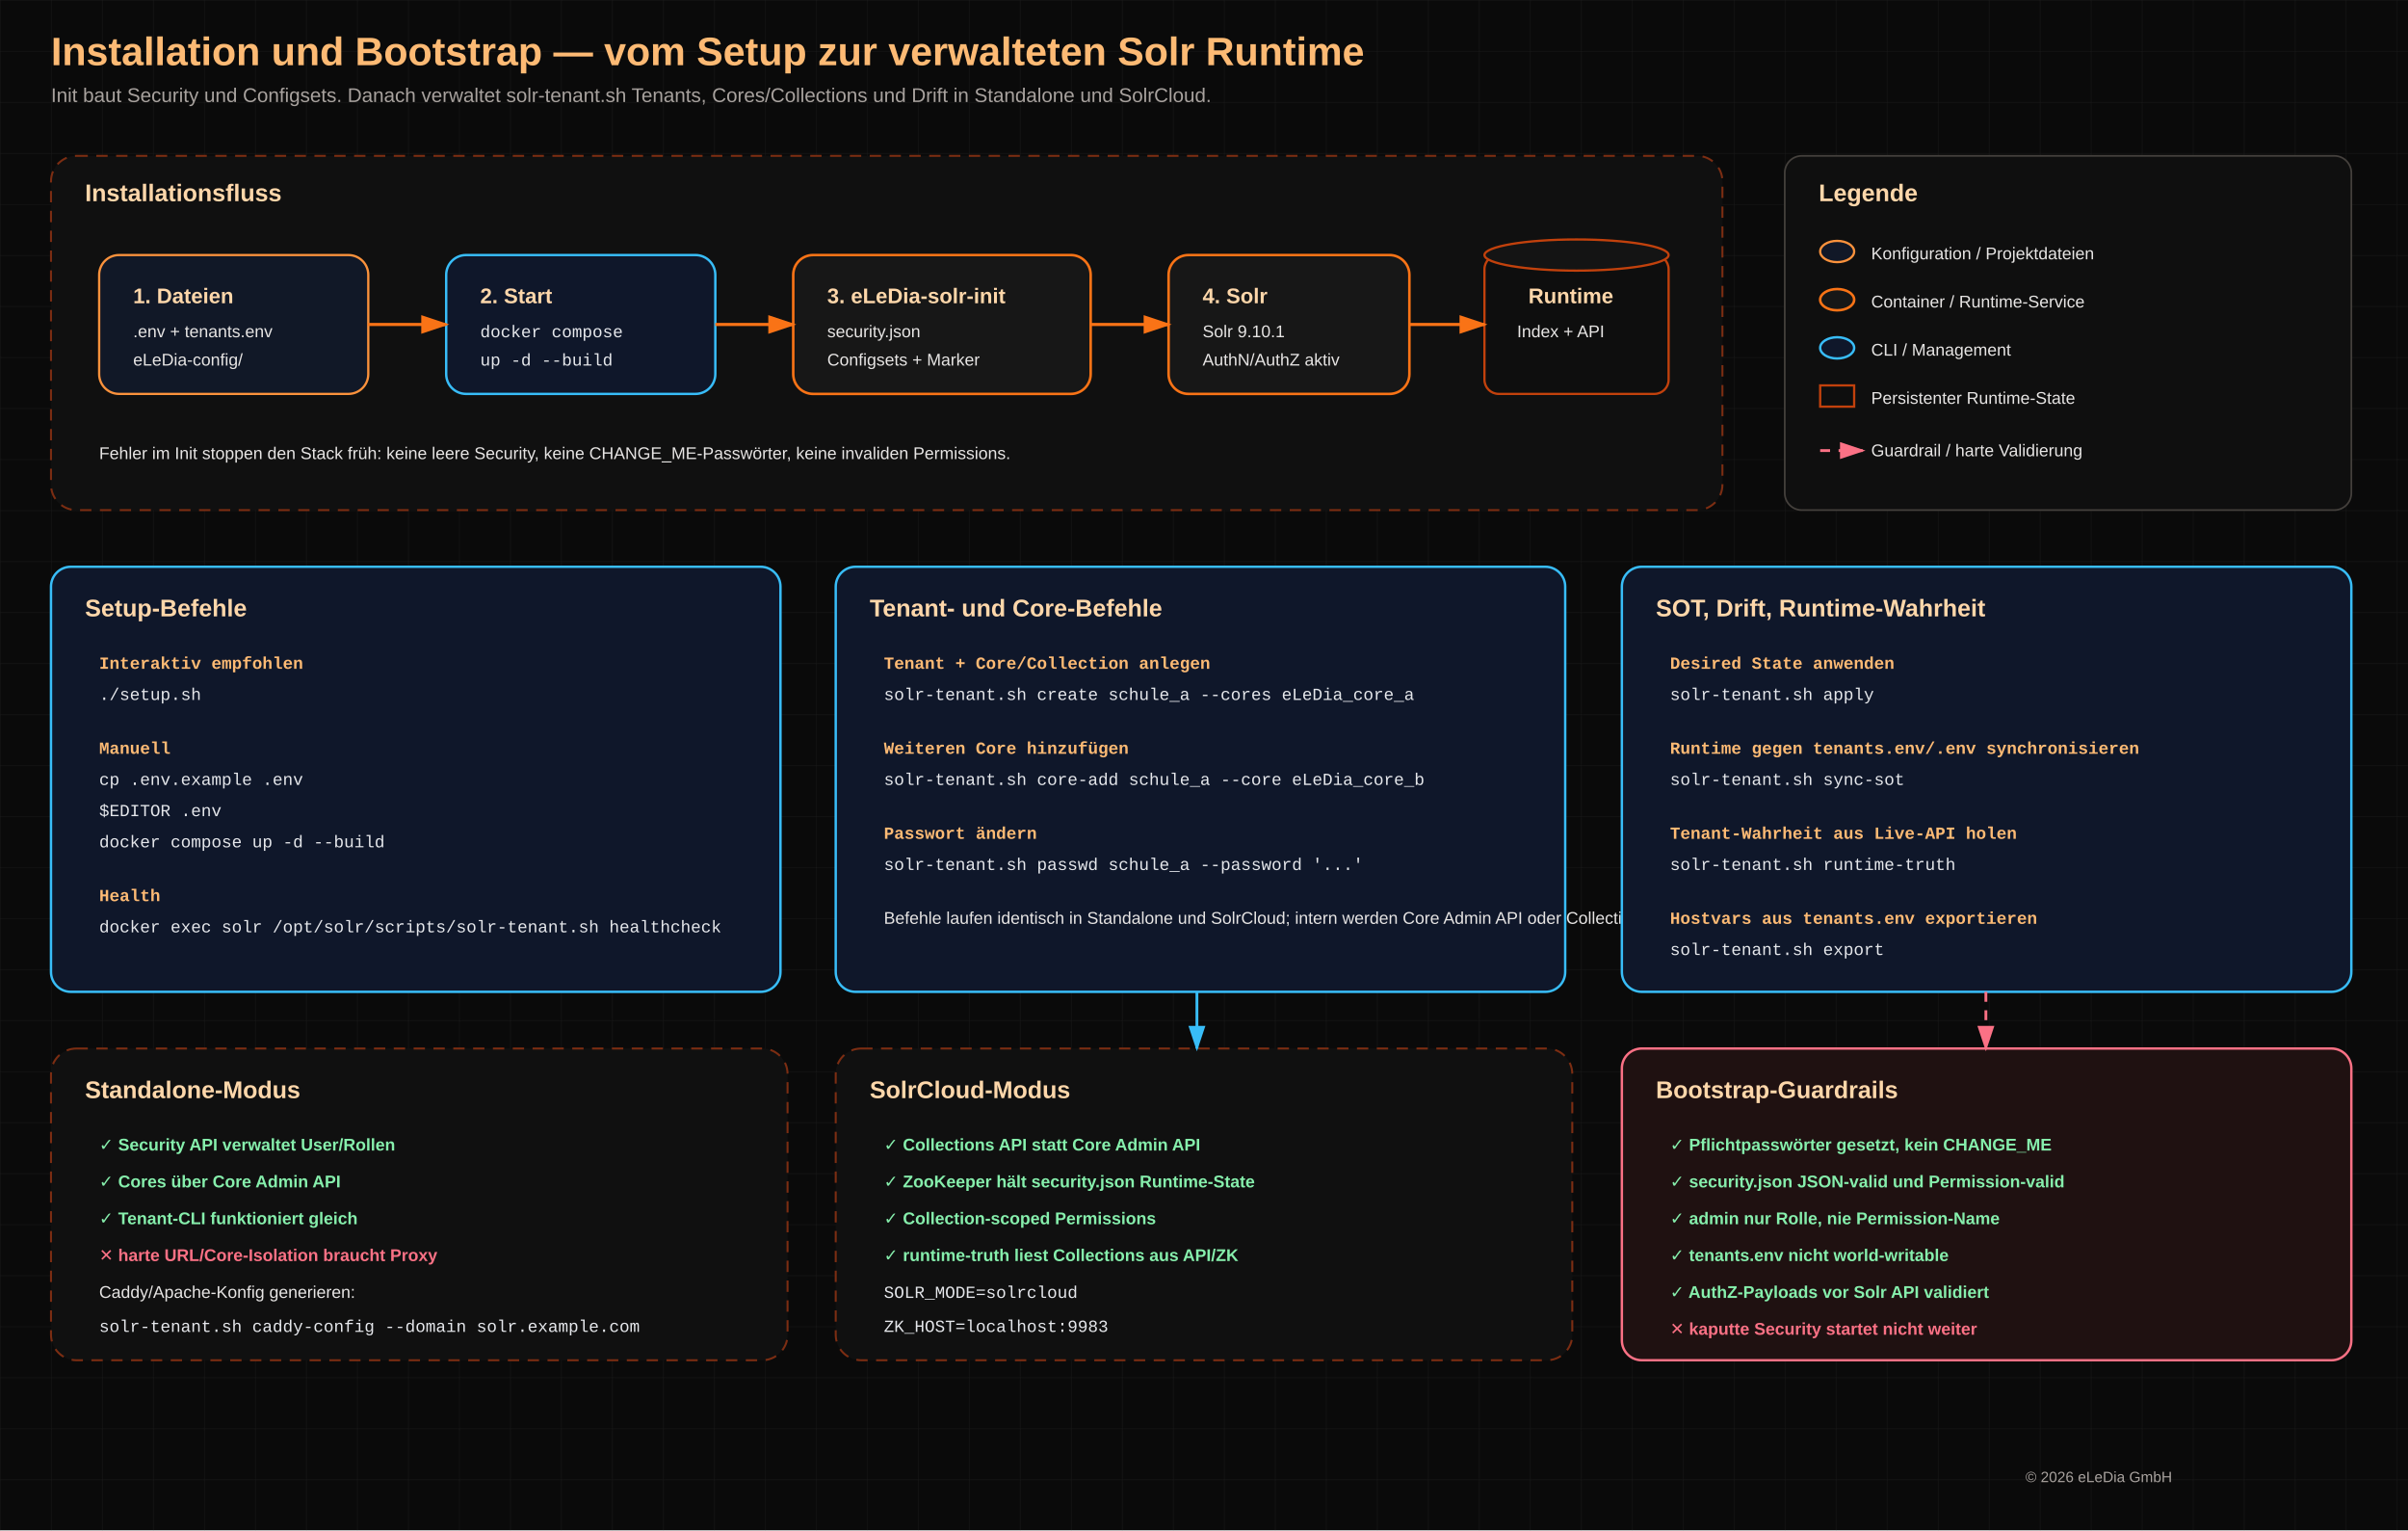
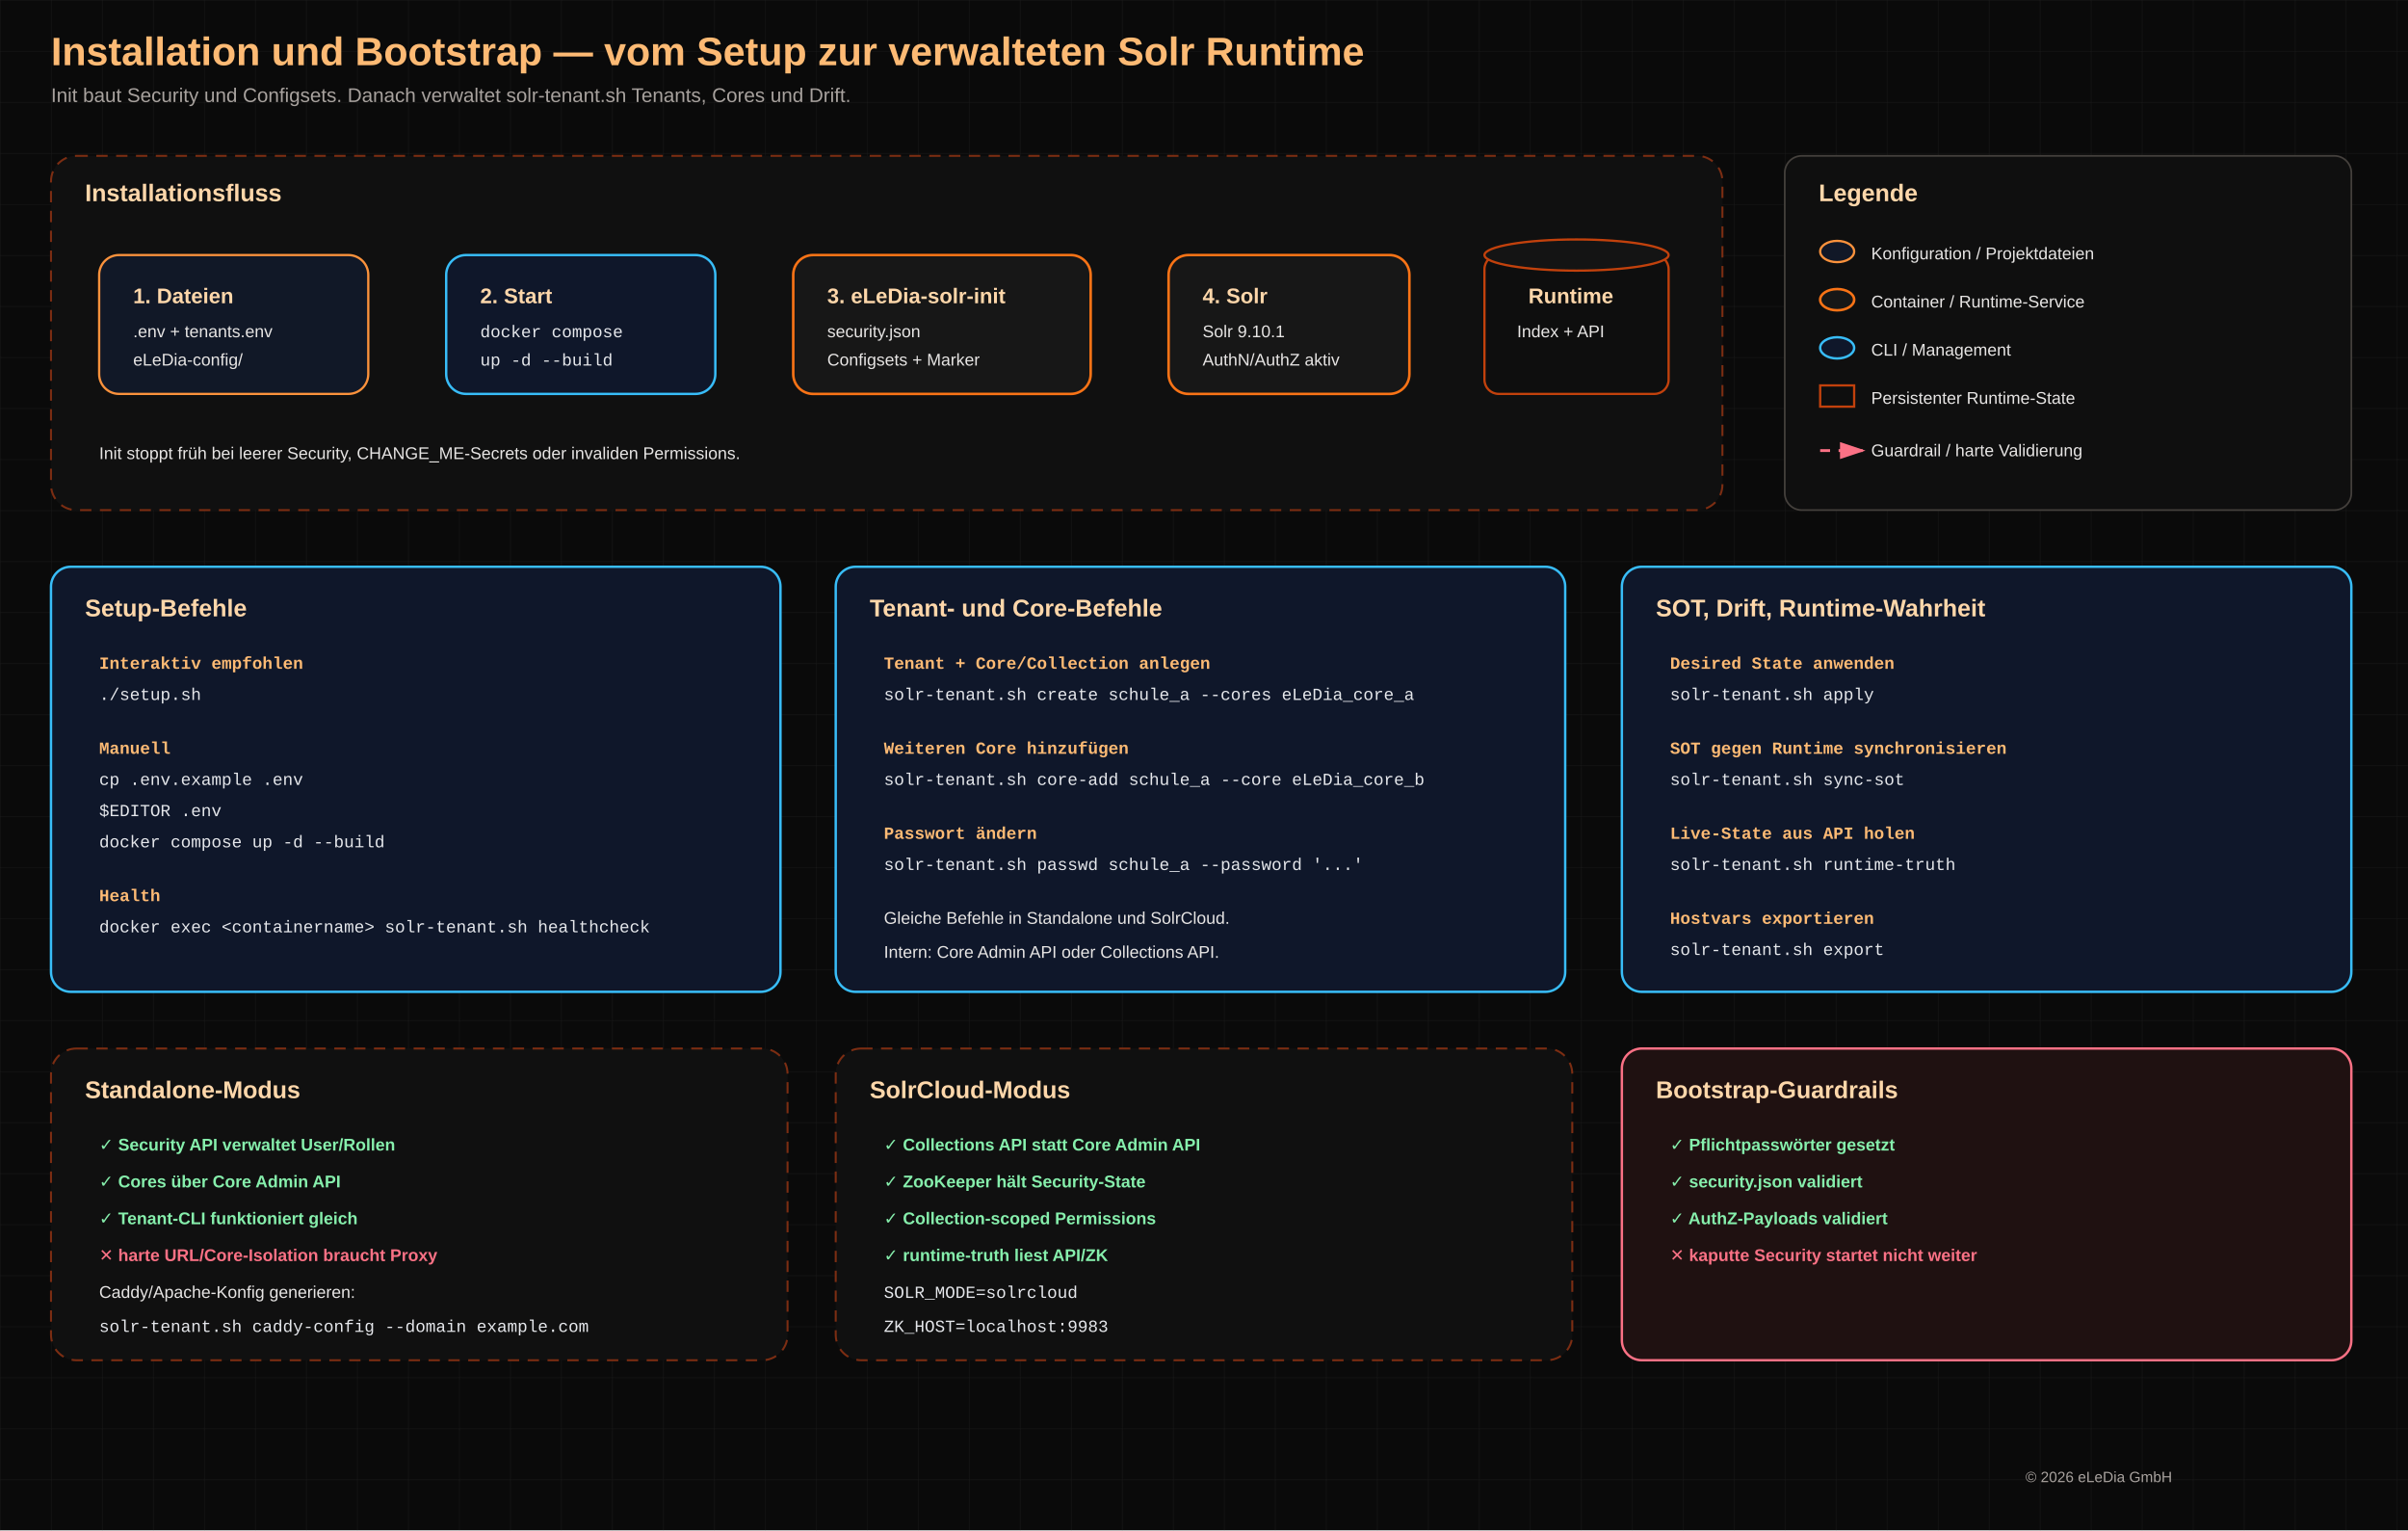
<svg xmlns="http://www.w3.org/2000/svg" width="1700" height="1080" viewBox="0 0 1700 1080" role="img" aria-label="Installation und Bootstrap: Setup, Init, Solr Runtime, Tenant CLI und Guardrails">
  <defs>
    <pattern id="grid" width="36" height="36" patternUnits="userSpaceOnUse">
      <path d="M36 0H0V36" fill="none" stroke="#262626" stroke-width="0.7" />
    </pattern>
    <marker id="arr" markerWidth="10" markerHeight="10" refX="8" refY="3" orient="auto">
      <path d="M0,0 L0,6 L9,3 z" fill="#f97316" />
    </marker>
    <marker id="arrBlue" markerWidth="10" markerHeight="10" refX="8" refY="3" orient="auto">
      <path d="M0,0 L0,6 L9,3 z" fill="#38bdf8" />
    </marker>
    <marker id="arrRose" markerWidth="10" markerHeight="10" refX="8" refY="3" orient="auto">
      <path d="M0,0 L0,6 L9,3 z" fill="#fb7185" />
    </marker>
    <style>
      .bg{fill:#0a0a0a}.title{font:700 28px Arial,sans-serif;fill:#fdba74}.sub{font:400 14px Arial,sans-serif;fill:#a8a29e}.section{font:700 17px Arial,sans-serif;fill:#fed7aa}.label{font:700 15px Arial,sans-serif;fill:#fed7aa}.small{font:400 12px Arial,sans-serif;fill:#e7e5e4}.tiny{font:400 10.5px Arial,sans-serif;fill:#a8a29e}.code{font:400 12px 'Courier New',monospace;fill:#e5e7eb}.codehi{font:700 12px 'Courier New',monospace;fill:#fdba74}.ok{font:700 12px Arial,sans-serif;fill:#86efac}.warn{font:700 12px Arial,sans-serif;fill:#fb7185}.note{font:700 12px Arial,sans-serif;fill:#38bdf8}
      .box{fill:#171717;stroke:#f97316;stroke-width:1.8;rx:14}.box2{fill:#111827;stroke:#fb923c;stroke-width:1.6;rx:14}.mgmt{fill:#0f172a;stroke:#38bdf8;stroke-width:1.7;rx:14}.guard{fill:#1f1111;stroke:#fb7185;stroke-width:1.7;rx:14}.store{fill:#0e0e0e;stroke:#c2410c;stroke-width:1.6}.muted{fill:#1a1a1a;stroke:#78716c;stroke-width:1.3;stroke-dasharray:6 5;rx:12}.panel{fill:#101010;stroke:#7c2d12;stroke-width:1.4;stroke-dasharray:8 6;rx:18}.legend{fill:#0f0f0f;stroke:#44403c;stroke-width:1.2;rx:12}
      .arrow{stroke:#f97316;stroke-width:2.2;fill:none;marker-end:url(#arr)}.dash{stroke:#fb923c;stroke-width:1.8;fill:none;stroke-dasharray:7 6;marker-end:url(#arr)}.blue{stroke:#38bdf8;stroke-width:2;fill:none;marker-end:url(#arrBlue)}.rose{stroke:#fb7185;stroke-width:2;fill:none;stroke-dasharray:7 6;marker-end:url(#arrRose)}
    </style>
  </defs>
  <rect class="bg" width="1700" height="1080" />
  <rect width="1700" height="1080" fill="url(#grid)" opacity="0.55" />
  <text x="36" y="46" class="title">Installation und Bootstrap — vom Setup zur verwalteten Solr Runtime</text>
-   <text x="36" y="72" class="sub">Init baut Security und Configsets. Danach verwaltet solr-tenant.sh Tenants, Cores/Collections und Drift in Standalone und SolrCloud.</text>
+   <text x="36" y="72" class="sub">Init baut Security und Configsets. Danach verwaltet solr-tenant.sh Tenants, Cores und Drift.</text>
  <rect x="36" y="110" width="1180" height="250" class="panel" />
  <text x="60" y="142" class="section">Installationsfluss</text>
  <rect x="70" y="180" width="190" height="98" class="box2" />
  <text x="94" y="214" class="label">1. Dateien</text>
  <text x="94" y="238" class="small">.env + tenants.env</text>
  <text x="94" y="258" class="small">eLeDia-config/</text>
  <rect x="315" y="180" width="190" height="98" class="mgmt" />
  <text x="339" y="214" class="label">2. Start</text>
  <text x="339" y="238" class="code">docker compose</text>
  <text x="339" y="258" class="code">up -d --build</text>
  <rect x="560" y="180" width="210" height="98" class="box" />
  <text x="584" y="214" class="label">3. eLeDia-solr-init</text>
  <text x="584" y="238" class="small">security.json</text>
  <text x="584" y="258" class="small">Configsets + Marker</text>
  <rect x="825" y="180" width="170" height="98" class="box" />
  <text x="849" y="214" class="label">4. Solr</text>
  <text x="849" y="238" class="small">Solr 9.10.1</text>
  <text x="849" y="258" class="small">AuthN/AuthZ aktiv</text>
  <rect x="1048" y="180" width="130" height="98" class="store" rx="10" />
  <ellipse cx="1113" cy="180" rx="65" ry="11" fill="#141414" stroke="#c2410c" stroke-width="1.6" />
  <text x="1079" y="214" class="label">Runtime</text>
  <text x="1071" y="238" class="small">Index + API</text>
-   <line x1="260" y1="229" x2="315" y2="229" class="arrow" />
-   <line x1="505" y1="229" x2="560" y2="229" class="arrow" />
-   <line x1="770" y1="229" x2="825" y2="229" class="arrow" />
-   <line x1="995" y1="229" x2="1048" y2="229" class="arrow" />
-   <text x="70" y="324" class="small">Fehler im Init stoppen den Stack früh: keine leere Security, keine CHANGE_ME-Passwörter, keine invaliden Permissions.</text>
+   <text x="70" y="324" class="small">Init stoppt früh bei leerer Security, CHANGE_ME-Secrets oder invaliden Permissions.</text>
  <rect x="1260" y="110" width="400" height="250" class="legend" />
  <text x="1284" y="142" class="section">Legende</text>
  <rect x="1285" y="170" width="24" height="15" class="box2" />
  <text x="1321" y="183" class="small">Konfiguration / Projektdateien</text>
  <rect x="1285" y="204" width="24" height="15" class="box" />
  <text x="1321" y="217" class="small">Container / Runtime-Service</text>
  <rect x="1285" y="238" width="24" height="15" class="mgmt" />
  <text x="1321" y="251" class="small">CLI / Management</text>
  <rect x="1285" y="272" width="24" height="15" class="store" />
  <text x="1321" y="285" class="small">Persistenter Runtime-State</text>
  <line x1="1285" y1="318" x2="1315" y2="318" class="rose" />
  <text x="1321" y="322" class="small">Guardrail / harte Validierung</text>
  <rect x="36" y="400" width="515" height="300" class="mgmt" />
  <text x="60" y="435" class="section">Setup-Befehle</text>
  <text x="70" y="472" class="codehi">Interaktiv empfohlen</text>
  <text x="70" y="494" class="code">./setup.sh</text>
  <text x="70" y="532" class="codehi">Manuell</text>
  <text x="70" y="554" class="code">cp .env.example .env</text>
  <text x="70" y="576" class="code">$EDITOR .env</text>
  <text x="70" y="598" class="code">docker compose up -d --build</text>
  <text x="70" y="636" class="codehi">Health</text>
-   <text x="70" y="658" class="code">docker exec solr /opt/solr/scripts/solr-tenant.sh healthcheck</text>
+   <text x="70" y="658" class="code">docker exec &lt;containername&gt; solr-tenant.sh healthcheck</text>
  <rect x="590" y="400" width="515" height="300" class="mgmt" />
  <text x="614" y="435" class="section">Tenant- und Core-Befehle</text>
  <text x="624" y="472" class="codehi">Tenant + Core/Collection anlegen</text>
  <text x="624" y="494" class="code">solr-tenant.sh create schule_a --cores eLeDia_core_a</text>
  <text x="624" y="532" class="codehi">Weiteren Core hinzufügen</text>
  <text x="624" y="554" class="code">solr-tenant.sh core-add schule_a --core eLeDia_core_b</text>
  <text x="624" y="592" class="codehi">Passwort ändern</text>
  <text x="624" y="614" class="code">solr-tenant.sh passwd schule_a --password '...'</text>
-   <text x="624" y="652" class="small">Befehle laufen identisch in Standalone und SolrCloud; intern werden Core Admin API oder Collections API genutzt.</text>
+   <text x="624" y="652" class="small">Gleiche Befehle in Standalone und SolrCloud.</text>
+   <text x="624" y="676" class="small">Intern: Core Admin API oder Collections API.</text>
  <rect x="1145" y="400" width="515" height="300" class="mgmt" />
  <text x="1169" y="435" class="section">SOT, Drift, Runtime-Wahrheit</text>
  <text x="1179" y="472" class="codehi">Desired State anwenden</text>
  <text x="1179" y="494" class="code">solr-tenant.sh apply</text>
-   <text x="1179" y="532" class="codehi">Runtime gegen tenants.env/.env synchronisieren</text>
+   <text x="1179" y="532" class="codehi">SOT gegen Runtime synchronisieren</text>
  <text x="1179" y="554" class="code">solr-tenant.sh sync-sot</text>
-   <text x="1179" y="592" class="codehi">Tenant-Wahrheit aus Live-API holen</text>
+   <text x="1179" y="592" class="codehi">Live-State aus API holen</text>
  <text x="1179" y="614" class="code">solr-tenant.sh runtime-truth</text>
-   <text x="1179" y="652" class="codehi">Hostvars aus tenants.env exportieren</text>
+   <text x="1179" y="652" class="codehi">Hostvars exportieren</text>
  <text x="1179" y="674" class="code">solr-tenant.sh export</text>
  <rect x="36" y="740" width="520" height="220" class="panel" />
  <text x="60" y="775" class="section">Standalone-Modus</text>
  <text x="70" y="812" class="ok">✓ Security API verwaltet User/Rollen</text>
  <text x="70" y="838" class="ok">✓ Cores über Core Admin API</text>
  <text x="70" y="864" class="ok">✓ Tenant-CLI funktioniert gleich</text>
  <text x="70" y="890" class="warn">✕ harte URL/Core-Isolation braucht Proxy</text>
  <text x="70" y="916" class="small">Caddy/Apache-Konfig generieren:</text>
-   <text x="70" y="940" class="code">solr-tenant.sh caddy-config --domain solr.example.com</text>
+   <text x="70" y="940" class="code">solr-tenant.sh caddy-config --domain example.com</text>
  <rect x="590" y="740" width="520" height="220" class="panel" />
  <text x="614" y="775" class="section">SolrCloud-Modus</text>
  <text x="624" y="812" class="ok">✓ Collections API statt Core Admin API</text>
-   <text x="624" y="838" class="ok">✓ ZooKeeper hält security.json Runtime-State</text>
+   <text x="624" y="838" class="ok">✓ ZooKeeper hält Security-State</text>
  <text x="624" y="864" class="ok">✓ Collection-scoped Permissions</text>
-   <text x="624" y="890" class="ok">✓ runtime-truth liest Collections aus API/ZK</text>
+   <text x="624" y="890" class="ok">✓ runtime-truth liest API/ZK</text>
  <text x="624" y="916" class="code">SOLR_MODE=solrcloud</text>
  <text x="624" y="940" class="code">ZK_HOST=localhost:9983</text>
  <rect x="1145" y="740" width="515" height="220" class="guard" />
  <text x="1169" y="775" class="section">Bootstrap-Guardrails</text>
-   <text x="1179" y="812" class="ok">✓ Pflichtpasswörter gesetzt, kein CHANGE_ME</text>
-   <text x="1179" y="838" class="ok">✓ security.json JSON-valid und Permission-valid</text>
-   <text x="1179" y="864" class="ok">✓ admin nur Rolle, nie Permission-Name</text>
-   <text x="1179" y="890" class="ok">✓ tenants.env nicht world-writable</text>
-   <text x="1179" y="916" class="ok">✓ AuthZ-Payloads vor Solr API validiert</text>
-   <text x="1179" y="942" class="warn">✕ kaputte Security startet nicht weiter</text>
-   <path d="M845 700 C845 725 845 725 845 740" class="blue" />
-   <path d="M1402 700 C1402 725 1402 725 1402 740" class="rose" />
+   <text x="1179" y="812" class="ok">✓ Pflichtpasswörter gesetzt</text>
+   <text x="1179" y="838" class="ok">✓ security.json validiert</text>
+   <text x="1179" y="864" class="ok">✓ AuthZ-Payloads validiert</text>
+   <text x="1179" y="890" class="warn">✕ kaputte Security startet nicht weiter</text>
  <text x="1430" y="1046" class="tiny">© 2026 eLeDia GmbH</text>
</svg>
